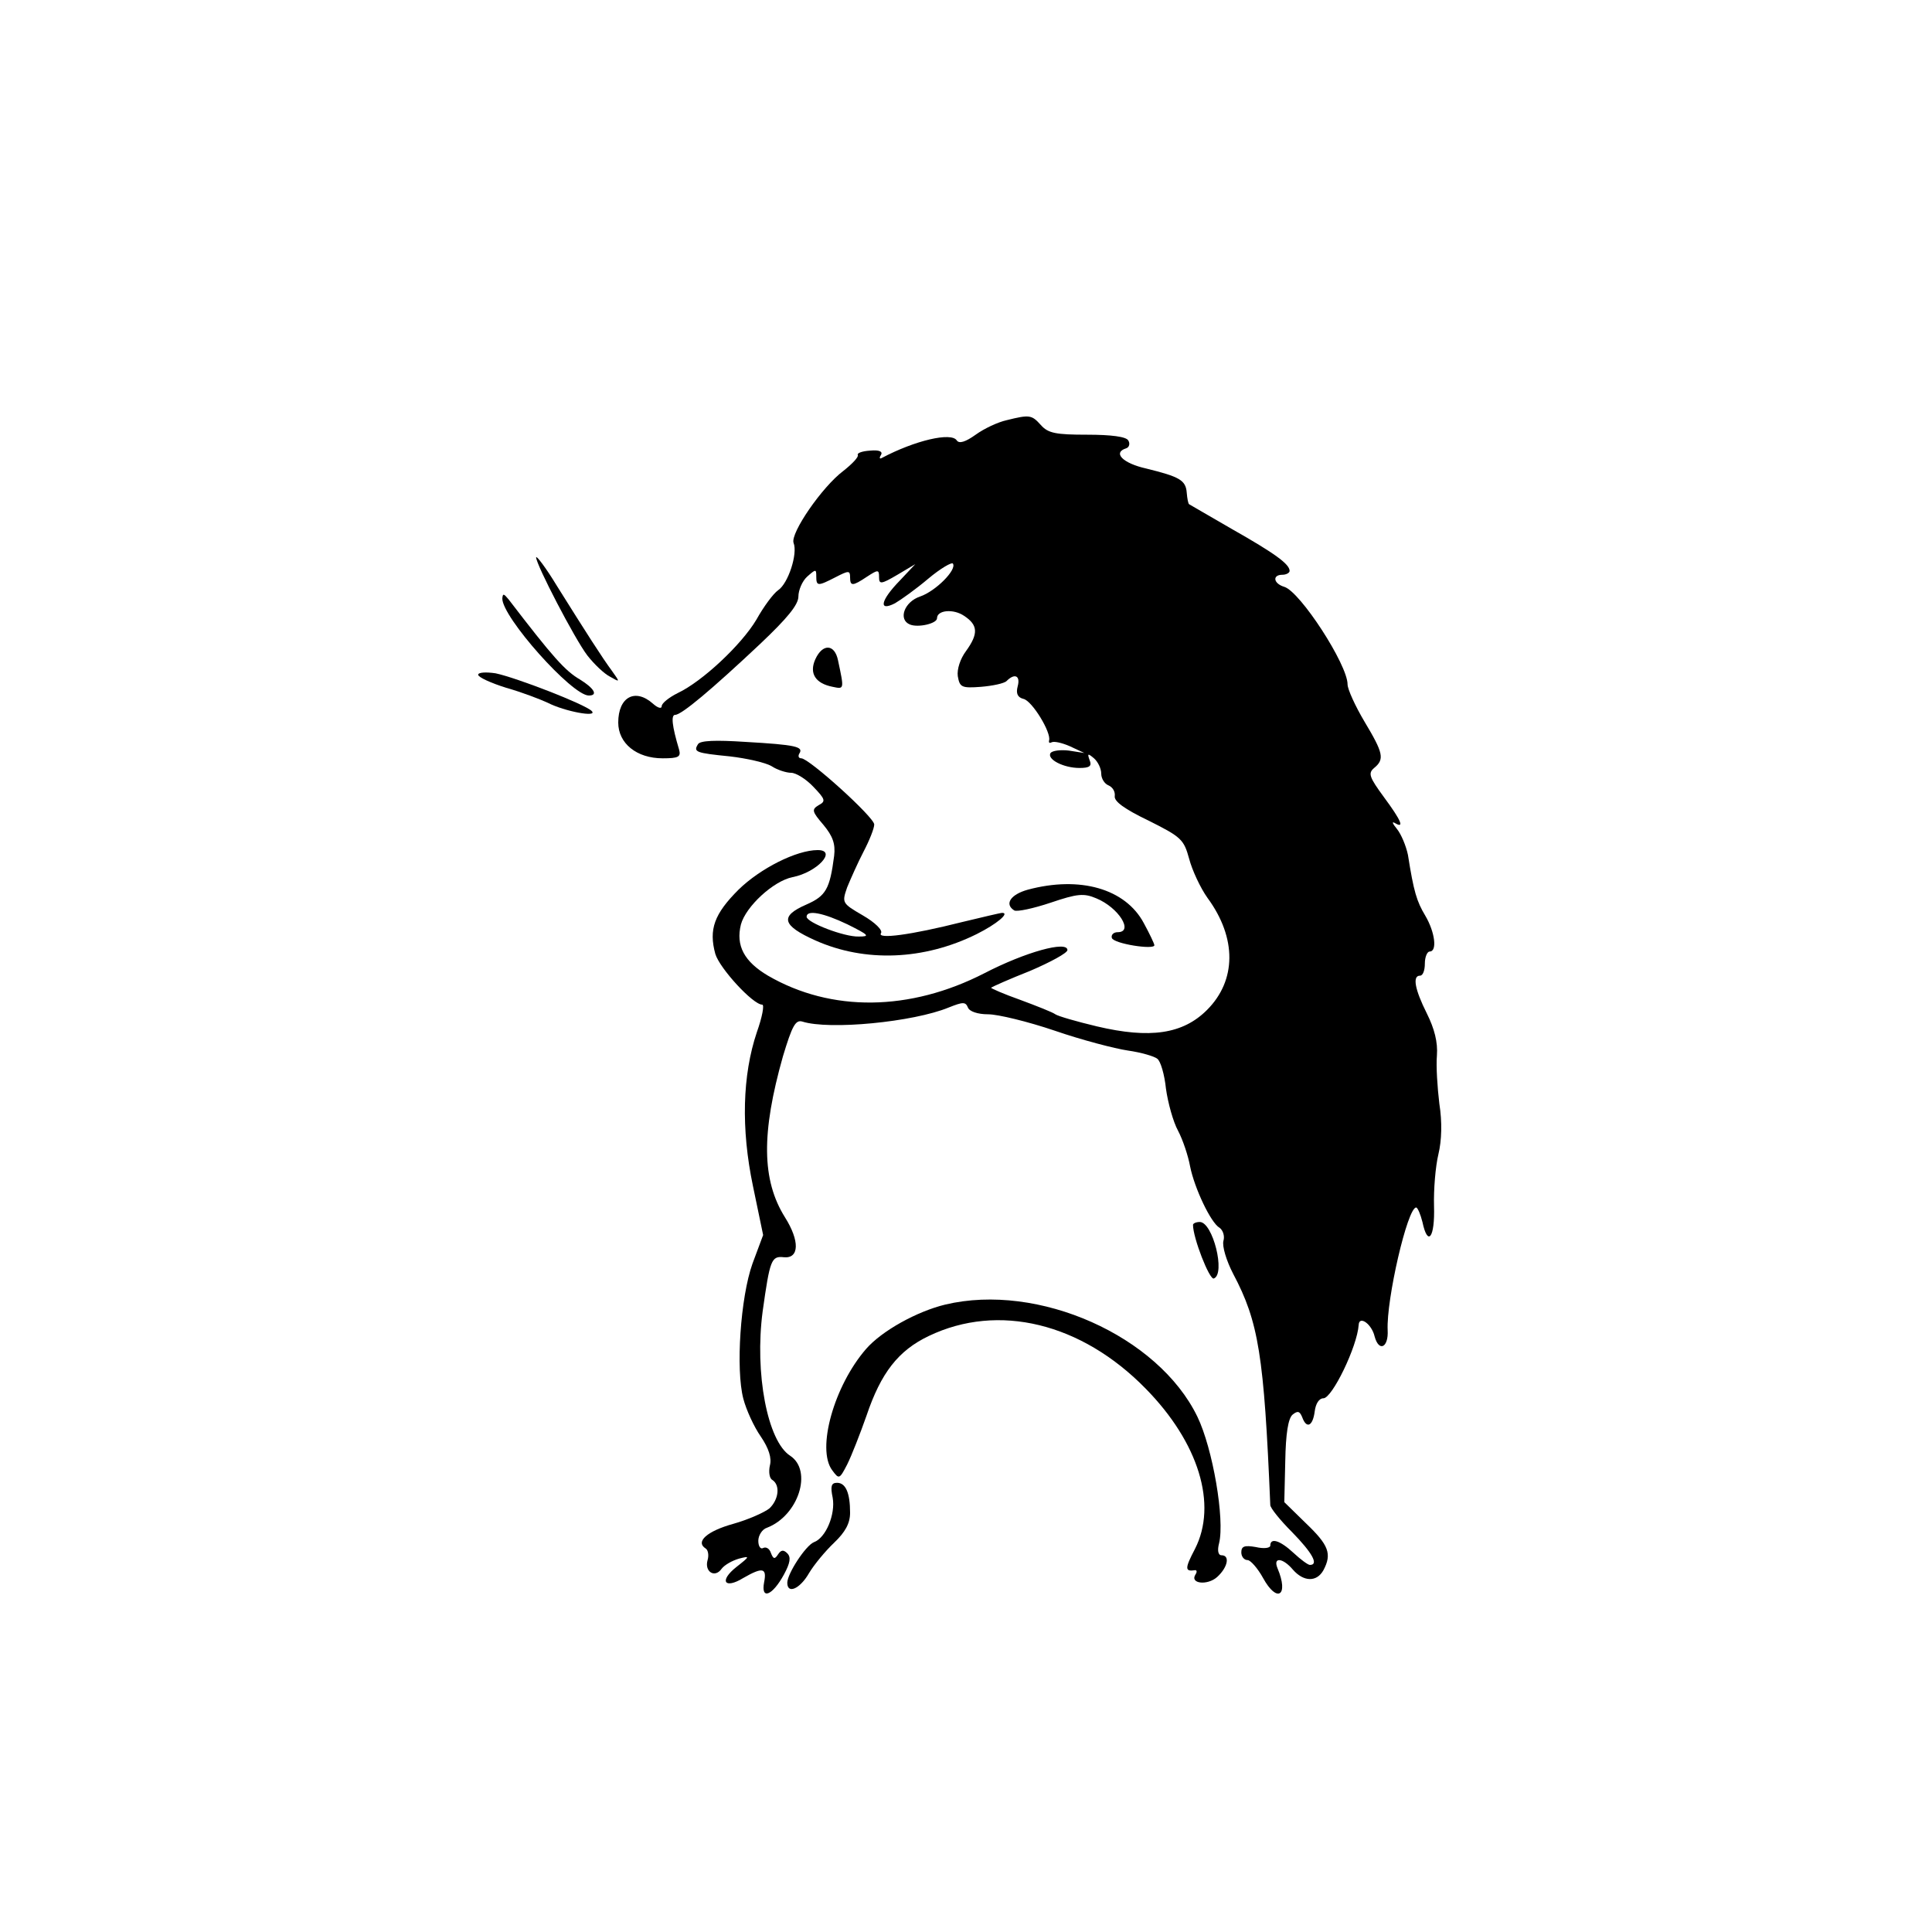
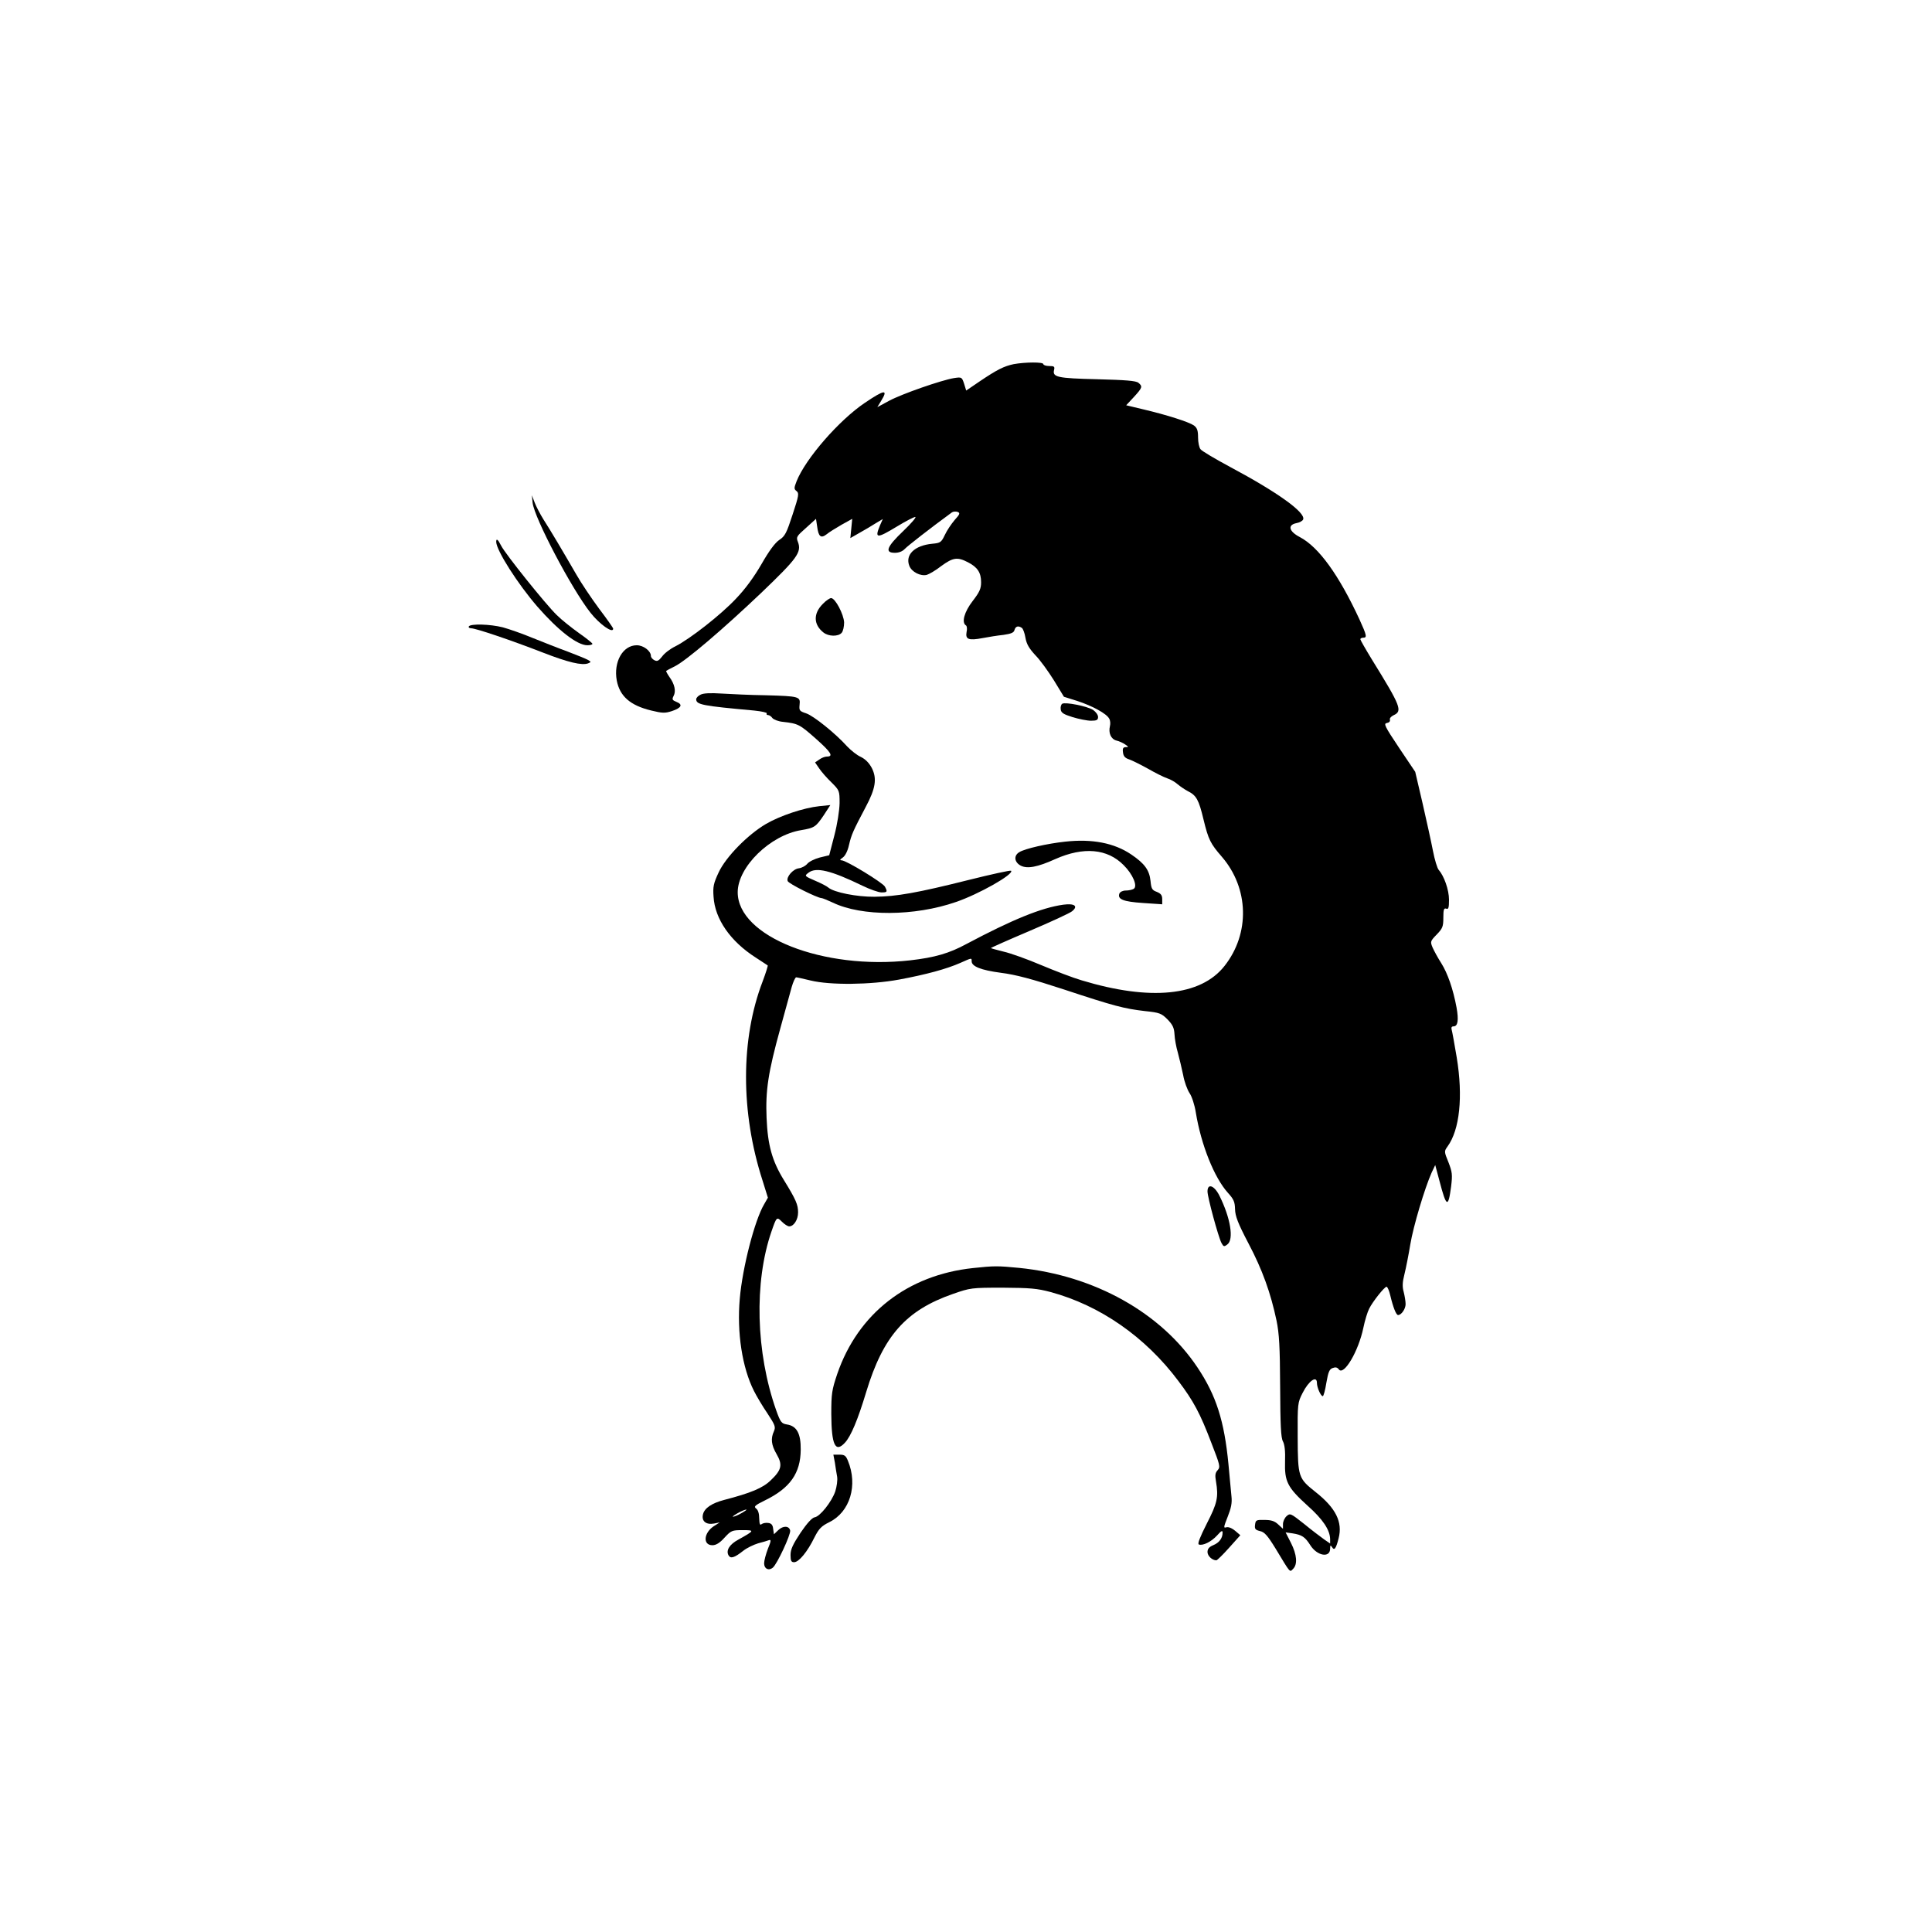
- <svg xmlns="http://www.w3.org/2000/svg" version="1.0" width="400pt" height="400pt" viewBox="0 0 400 400" preserveAspectRatio="xMidYMid meet">
-   <g transform="translate(0,400) scale(0.1,-0.1)" fill="#000000" stroke="none">
-     <path d="M2084 3130 c-18 -4 -46 -17 -64 -30 -21 -15 -34 -19 -39 -12 -11 18 -87 0 -155 -36 -5 -3 -6 0 -2 6 4 7 -3 11 -23 9 -16 -1 -27 -5 -25 -9 2 -4 -11 -18 -30 -33 -44 -33 -110 -129 -103 -149 9 -22 -11 -84 -32 -98 -10 -7 -30 -34 -45 -61 -31 -52 -112 -128 -163 -152 -18 -9 -33 -21 -33 -27 0 -6 -8 -4 -18 5 -37 33 -72 14 -72 -39 0 -43 38 -74 92 -74 33 0 38 3 34 18 -15 50 -17 72 -8 72 13 0 75 52 176 147 56 53 79 81 79 98 0 13 8 32 18 41 18 16 19 16 19 1 0 -21 3 -21 40 -2 27 14 30 14 30 0 0 -19 5 -19 35 1 23 15 25 15 25 -1 0 -15 4 -15 38 5 l37 22 -32 -34 c-40 -41 -45 -65 -10 -47 12 7 43 29 69 51 25 21 49 35 51 31 8 -13 -36 -57 -68 -68 -33 -11 -46 -48 -21 -58 17 -7 56 2 56 13 0 17 34 20 56 5 29 -19 30 -37 4 -73 -12 -16 -19 -38 -17 -52 4 -23 8 -25 48 -22 24 2 48 7 53 12 17 17 29 11 23 -11 -4 -15 0 -23 12 -26 18 -4 58 -70 53 -86 -1 -5 1 -6 5 -4 5 3 22 -1 38 -8 l30 -14 -32 5 c-17 2 -34 0 -38 -5 -8 -13 27 -31 60 -31 21 0 26 4 21 16 -5 14 -4 15 9 4 8 -7 15 -21 15 -32 0 -10 7 -21 15 -24 9 -4 14 -13 13 -22 -2 -11 20 -27 70 -51 68 -34 73 -39 84 -79 6 -23 23 -60 38 -81 61 -83 60 -171 -1 -232 -50 -50 -118 -60 -228 -34 -42 10 -80 21 -86 25 -5 4 -38 17 -73 30 -34 12 -61 24 -60 25 2 2 38 18 81 35 42 18 77 37 77 43 0 20 -87 -4 -172 -48 -154 -79 -317 -81 -448 -5 -49 29 -67 62 -56 106 10 37 67 90 107 98 51 10 93 56 52 56 -44 0 -119 -38 -164 -82 -50 -50 -62 -82 -48 -133 9 -30 78 -105 97 -105 5 0 0 -26 -11 -57 -30 -89 -33 -200 -8 -319 l21 -101 -22 -59 c-25 -70 -35 -219 -19 -280 6 -23 22 -58 36 -78 17 -25 23 -45 19 -60 -3 -13 -1 -27 5 -30 17 -11 13 -41 -6 -59 -10 -8 -43 -23 -75 -32 -54 -15 -79 -37 -57 -51 5 -3 7 -14 4 -24 -7 -24 15 -38 29 -18 6 8 22 17 36 21 23 6 23 5 -5 -17 -37 -29 -25 -47 14 -23 40 23 49 21 43 -9 -7 -37 17 -28 41 16 13 24 15 36 7 44 -8 8 -13 7 -19 -2 -7 -11 -10 -10 -15 3 -3 9 -10 13 -16 10 -5 -3 -10 3 -10 15 0 11 8 24 18 27 65 25 95 118 48 149 -47 30 -74 171 -57 299 15 107 18 115 44 112 32 -3 33 34 2 83 -48 77 -49 174 -4 333 19 63 26 76 40 72 56 -18 230 -1 303 29 30 12 35 12 40 0 3 -8 20 -14 42 -14 20 0 82 -15 138 -34 55 -19 124 -37 151 -41 28 -4 55 -12 61 -17 7 -5 15 -33 18 -62 4 -29 15 -69 25 -87 10 -19 21 -52 25 -74 9 -45 43 -117 61 -127 7 -5 11 -17 8 -27 -3 -11 6 -41 20 -68 53 -100 64 -169 77 -479 0 -6 20 -31 45 -56 42 -43 56 -68 37 -68 -4 0 -19 11 -34 25 -28 26 -48 32 -48 15 0 -5 -13 -7 -30 -3 -23 4 -30 2 -30 -11 0 -9 6 -16 13 -16 6 0 21 -17 32 -37 29 -53 54 -37 30 20 -10 24 11 22 32 -3 22 -25 49 -26 63 -1 18 34 11 52 -36 97 l-45 44 2 85 c1 57 6 88 15 96 11 9 15 7 20 -5 9 -25 22 -19 26 12 2 16 9 27 18 27 18 0 70 107 73 152 1 20 27 2 33 -24 9 -33 29 -23 27 13 -3 63 41 254 59 254 3 0 9 -14 13 -30 11 -52 26 -33 24 33 -1 34 3 82 9 107 7 29 8 67 2 105 -4 33 -7 78 -5 100 2 27 -5 55 -21 87 -25 50 -30 78 -14 78 6 0 10 11 10 25 0 14 5 25 10 25 16 0 11 40 -9 74 -18 30 -24 50 -36 126 -4 19 -14 43 -23 54 -9 11 -11 16 -4 12 20 -12 14 4 -23 54 -30 41 -33 49 -20 60 22 18 19 31 -20 96 -19 32 -35 67 -35 77 0 41 -98 192 -131 202 -23 7 -25 25 -4 25 8 0 15 4 15 8 0 14 -30 36 -120 87 -47 27 -86 50 -88 51 -2 1 -4 12 -5 24 -2 26 -15 33 -84 50 -49 11 -70 33 -41 42 6 2 8 10 4 16 -4 8 -36 12 -85 12 -65 0 -81 3 -96 20 -19 21 -23 22 -71 10z" />
-     <path d="M1110 2846 c0 -15 80 -169 106 -203 14 -18 35 -38 47 -44 21 -12 21 -12 4 12 -20 27 -52 77 -114 176 -23 38 -43 64 -43 59z" />
-     <path d="M1040 2761 c-1 -38 144 -201 179 -201 20 0 11 15 -18 33 -31 18 -56 46 -148 166 -10 12 -12 13 -13 2z" />
-     <path d="M1688 2635 c-13 -29 0 -50 36 -57 24 -5 24 -6 11 55 -7 34 -32 35 -47 2z" />
-     <path d="M990 2603 c0 -5 26 -17 58 -27 32 -9 71 -24 86 -31 35 -18 105 -31 91 -17 -14 14 -156 69 -199 78 -20 3 -36 2 -36 -3z" />
-     <path d="M1445 2459 c-10 -16 -4 -18 66 -25 35 -4 74 -13 86 -20 12 -8 31 -14 41 -14 10 0 31 -13 46 -29 25 -26 26 -30 11 -38 -15 -9 -14 -13 10 -41 19 -23 25 -39 22 -64 -9 -69 -17 -83 -58 -101 -55 -24 -50 -43 19 -74 103 -46 225 -41 334 13 42 21 69 44 53 44 -4 0 -41 -9 -83 -19 -107 -27 -177 -36 -168 -23 4 6 -12 22 -38 37 -43 25 -43 26 -32 58 7 17 22 51 34 74 12 23 22 48 22 56 0 15 -135 137 -151 137 -6 0 -7 5 -4 10 9 14 -7 18 -112 24 -61 4 -94 3 -98 -5z m310 -373 c44 -22 47 -25 23 -25 -30 -1 -108 29 -108 41 0 15 35 8 85 -16z" />
-     <path d="M2128 2158 c-36 -10 -49 -30 -28 -43 6 -3 39 4 75 16 56 19 69 20 95 9 46 -19 78 -70 44 -70 -9 0 -14 -6 -12 -12 4 -12 88 -25 88 -15 0 3 -10 24 -22 46 -38 71 -132 98 -240 69z" />
-     <path d="M2470 1464 c0 -27 34 -114 43 -111 25 9 -2 117 -29 117 -8 0 -14 -3 -14 -6z" />
-     <path d="M1957 1299 c-58 -14 -131 -54 -164 -92 -66 -76 -103 -207 -70 -251 14 -19 15 -19 31 12 9 18 27 64 40 101 30 89 66 135 129 165 144 69 316 27 449 -109 110 -112 149 -240 102 -332 -21 -40 -21 -47 -1 -44 5 1 6 -3 2 -9 -12 -19 25 -23 45 -5 22 20 27 45 9 45 -7 0 -9 10 -5 25 12 49 -13 196 -45 262 -81 167 -329 278 -522 232z" />
-     <path d="M1724 899 c6 -34 -14 -83 -39 -92 -17 -7 -55 -65 -55 -84 0 -24 26 -13 45 20 10 17 34 46 52 63 23 22 33 40 33 62 0 41 -9 62 -27 62 -12 0 -14 -7 -9 -31z" />
+ <svg xmlns="http://www.w3.org/2000/svg" version="1.0" width="1024pt" height="1024pt" viewBox="0 0 1024 1024" preserveAspectRatio="xMidYMid meet">
+   <g transform="translate(0,1024) scale(0.1,-0.1)" fill="#000000" stroke="none">
+     <path d="M5373 8310 c-52 -11 -88 -29 -180 -91 l-72 -49 -11 36 c-12 36 -13 36 -54 30 -66 -11 -274 -83 -343 -120 l-63 -34 20 33 c39 63 19 61 -86 -10 -138 -93 -315 -297 -362 -416 -14 -36 -14 -41 0 -52 14 -11 12 -24 -21 -124 -32 -98 -40 -115 -71 -135 -23 -16 -54 -58 -94 -128 -40 -69 -86 -132 -136 -184 -80 -85 -242 -212 -321 -252 -27 -13 -58 -37 -70 -54 -18 -23 -26 -27 -41 -19 -10 5 -18 15 -18 22 0 27 -40 57 -75 57 -74 0 -124 -88 -106 -187 16 -83 71 -132 183 -159 58 -14 72 -15 109 -3 51 17 60 35 24 49 -22 9 -24 13 -15 31 14 25 6 63 -22 101 -11 16 -19 31 -17 32 2 2 22 13 45 24 62 31 257 198 459 390 191 183 215 215 194 270 -10 25 -7 30 43 74 l53 48 6 -40 c7 -55 20 -65 50 -42 13 11 49 33 80 51 l56 31 -5 -51 -5 -51 49 28 c27 15 66 38 86 51 l37 22 -15 -34 c-29 -70 -18 -71 91 -5 46 28 89 50 96 50 8 0 -21 -34 -63 -74 -88 -84 -101 -116 -45 -116 22 0 41 8 53 21 15 16 133 108 249 193 7 5 20 6 30 3 15 -6 13 -12 -15 -43 -17 -20 -41 -55 -52 -79 -19 -40 -24 -43 -67 -47 -94 -9 -145 -59 -121 -118 13 -32 59 -55 92 -47 13 4 48 24 77 47 62 45 85 49 141 20 51 -26 70 -55 70 -106 0 -34 -8 -52 -45 -100 -44 -57 -60 -114 -35 -129 5 -3 7 -19 3 -35 -7 -39 11 -46 85 -32 31 6 81 14 111 17 41 6 55 12 58 26 6 20 20 24 39 11 6 -4 15 -27 19 -52 6 -34 19 -56 52 -92 25 -25 69 -86 99 -134 l53 -87 70 -22 c80 -26 156 -67 170 -94 6 -10 7 -27 4 -39 -9 -37 5 -69 34 -77 14 -3 36 -13 47 -21 18 -12 19 -14 3 -14 -14 0 -18 -7 -15 -27 2 -21 11 -31 33 -38 17 -6 61 -28 99 -49 38 -22 84 -45 102 -51 19 -6 44 -21 56 -32 13 -11 38 -28 55 -37 44 -22 57 -45 82 -150 26 -107 37 -128 97 -197 144 -167 150 -407 14 -579 -126 -160 -394 -186 -757 -76 -45 13 -141 50 -215 81 -73 31 -162 63 -198 71 -36 9 -66 17 -68 19 -2 1 90 42 203 90 113 48 215 95 227 105 34 27 14 43 -46 35 -116 -16 -270 -79 -513 -208 -92 -50 -168 -72 -299 -87 -461 -52 -914 126 -914 361 0 134 172 302 336 329 71 12 78 17 120 79 l35 54 -59 -6 c-83 -9 -206 -50 -282 -94 -97 -57 -213 -175 -251 -257 -27 -58 -31 -75 -27 -129 7 -118 89 -236 223 -322 33 -22 62 -40 64 -42 2 -1 -10 -40 -27 -85 -117 -305 -117 -693 -1 -1053 l29 -93 -20 -35 c-50 -84 -115 -336 -129 -500 -16 -181 13 -366 75 -489 14 -28 46 -82 72 -120 40 -61 44 -71 34 -94 -18 -39 -14 -73 14 -121 33 -57 27 -84 -31 -139 -42 -41 -105 -67 -247 -104 -65 -17 -104 -43 -112 -76 -9 -36 16 -57 59 -49 l30 6 -33 -21 c-53 -36 -57 -100 -6 -100 19 0 39 12 64 40 35 38 40 40 96 40 65 0 64 -2 -22 -50 -47 -25 -67 -57 -53 -83 11 -20 31 -14 79 24 19 15 55 32 78 39 24 6 50 14 58 17 12 4 11 -5 -6 -46 -11 -29 -20 -63 -20 -77 0 -29 24 -41 46 -23 23 19 96 176 92 197 -5 25 -37 27 -63 2 l-23 -22 -4 28 c-2 21 -9 30 -26 32 -13 2 -28 -1 -35 -6 -9 -8 -12 0 -13 30 0 25 -6 45 -16 52 -14 11 -8 17 47 44 133 65 188 144 189 268 1 86 -21 126 -73 134 -29 5 -34 11 -57 75 -108 306 -118 679 -25 948 27 78 28 79 56 51 13 -13 30 -24 38 -24 24 0 47 35 47 74 0 41 -11 67 -75 171 -63 102 -86 186 -92 330 -6 145 8 240 73 475 25 91 52 189 60 218 8 28 19 52 24 52 5 0 39 -8 77 -17 103 -25 316 -23 468 5 145 27 251 56 324 88 63 28 61 28 61 9 0 -27 49 -47 155 -61 79 -10 165 -33 333 -88 269 -89 320 -102 431 -115 77 -8 87 -12 119 -44 27 -28 35 -44 37 -78 1 -24 9 -69 18 -99 8 -30 21 -84 28 -118 6 -35 22 -78 34 -96 12 -17 27 -63 33 -102 28 -172 98 -346 170 -426 31 -34 37 -48 38 -87 1 -37 15 -74 71 -181 74 -140 118 -263 149 -410 14 -68 18 -138 19 -350 1 -204 4 -271 15 -290 9 -17 13 -52 11 -106 -3 -106 12 -137 119 -234 82 -73 119 -129 120 -178 l0 -23 -32 22 c-18 13 -66 49 -106 82 -71 56 -74 58 -93 41 -10 -9 -19 -28 -19 -42 l0 -25 -25 23 c-19 18 -37 24 -73 24 -44 1 -47 -1 -50 -26 -3 -22 2 -27 26 -33 24 -5 40 -23 83 -93 81 -134 74 -126 93 -107 24 24 20 75 -12 138 l-28 55 36 -5 c51 -8 67 -19 95 -63 36 -57 105 -69 105 -18 0 18 2 20 10 8 12 -20 21 -9 35 47 22 86 -15 160 -121 244 -93 74 -95 79 -96 291 -1 179 0 184 26 235 32 64 76 95 76 53 0 -23 20 -70 31 -70 4 0 13 32 19 71 10 57 16 72 33 78 15 6 25 4 33 -7 26 -36 104 95 130 220 8 39 22 85 31 102 19 38 81 116 92 116 5 0 14 -21 20 -47 15 -63 31 -103 41 -103 18 0 40 33 40 58 0 15 -5 44 -10 64 -8 28 -7 52 4 95 8 32 22 103 31 158 16 96 76 297 113 380 l19 40 23 -86 c36 -138 46 -143 61 -29 8 65 6 78 -14 130 -23 56 -23 58 -5 83 65 89 83 265 49 472 -12 72 -24 138 -27 148 -3 11 0 17 10 17 23 0 28 33 16 100 -18 97 -47 181 -81 235 -18 28 -38 65 -46 83 -13 31 -12 34 22 69 31 32 35 42 35 89 0 43 3 52 15 48 12 -5 15 4 15 47 0 53 -26 126 -55 159 -7 8 -21 53 -30 100 -9 47 -34 160 -55 252 l-39 167 -86 128 c-76 114 -83 128 -64 131 12 2 18 9 16 17 -3 7 5 17 19 24 49 22 39 47 -115 296 -33 54 -61 103 -61 107 0 4 7 8 15 8 22 0 19 12 -20 98 -109 235 -215 382 -315 435 -58 30 -67 64 -20 74 18 3 34 12 37 20 14 36 -134 143 -387 278 -80 43 -151 85 -157 94 -7 8 -13 36 -13 62 0 38 -5 51 -22 64 -28 19 -144 56 -267 85 l-92 22 41 44 c45 49 47 56 24 75 -13 11 -68 15 -219 19 -212 5 -238 11 -228 50 4 17 0 20 -26 20 -17 0 -31 5 -31 10 0 12 -96 11 -157 0z m-1443 -6090 c-19 -11 -39 -19 -45 -19 -5 0 6 8 25 19 19 11 40 19 45 19 6 0 -6 -8 -25 -19z" />
+     <path d="M2823 7575 c9 -80 207 -457 307 -583 48 -61 120 -112 120 -84 0 4 -33 51 -74 105 -40 54 -96 137 -122 183 -70 121 -135 231 -173 290 -18 29 -39 69 -47 90 l-15 39 4 -40z" />
+     <path d="M2630 7368 c1 -46 115 -224 218 -343 109 -125 211 -205 265 -205 15 0 27 3 27 8 -1 4 -33 30 -72 57 -39 28 -92 70 -117 95 -58 56 -273 324 -295 368 -17 34 -26 40 -26 20z" />
+     <path d="M4362 7040 c-52 -51 -51 -110 2 -152 27 -22 79 -23 97 -2 8 9 13 34 13 55 -2 43 -47 129 -69 129 -7 0 -27 -13 -43 -30z" />
+     <path d="M2485 6920 c-3 -5 2 -10 12 -10 25 0 214 -64 381 -129 134 -52 206 -69 239 -57 17 7 17 8 -2 19 -11 6 -58 25 -105 43 -47 17 -130 50 -185 72 -55 23 -127 48 -160 57 -67 17 -171 20 -180 5z" />
+     <path d="M3713 6558 c-13 -6 -23 -17 -23 -24 0 -29 32 -35 307 -60 40 -4 70 -11 67 -15 -3 -5 0 -9 7 -9 6 0 17 -7 23 -16 7 -8 32 -18 56 -20 81 -9 89 -14 175 -90 81 -72 94 -94 57 -94 -10 0 -28 -7 -40 -16 l-22 -15 22 -32 c12 -18 41 -51 65 -74 42 -42 43 -44 43 -110 -1 -40 -12 -111 -28 -172 l-27 -104 -50 -12 c-27 -7 -57 -22 -66 -33 -9 -11 -29 -22 -44 -24 -31 -3 -69 -46 -60 -68 5 -14 158 -90 179 -90 5 0 32 -11 60 -24 153 -74 433 -73 652 3 121 41 310 148 293 166 -4 3 -105 -19 -225 -49 -271 -68 -383 -88 -499 -89 -92 -1 -215 23 -245 49 -8 7 -37 22 -65 34 -62 27 -63 27 -39 45 40 30 117 12 284 -69 41 -20 87 -36 102 -36 31 0 33 3 18 31 -12 21 -205 139 -229 139 -11 0 -10 4 6 15 13 9 26 35 33 67 13 55 21 73 88 200 53 99 61 151 33 207 -15 28 -34 47 -58 59 -21 9 -53 35 -73 56 -62 69 -178 162 -217 175 -36 12 -38 15 -35 46 5 43 -2 45 -180 50 -79 1 -183 6 -233 9 -59 4 -98 2 -112 -6z" />
+     <path d="M5630 6510 c-6 -4 -10 -17 -8 -30 2 -18 15 -26 63 -41 33 -10 77 -19 98 -19 30 0 37 4 37 20 0 11 -12 27 -26 37 -31 20 -147 43 -164 33z" />
+     <path d="M5645 5779 c-93 -10 -214 -37 -243 -56 -30 -18 -26 -53 8 -71 35 -18 89 -8 184 35 149 66 275 55 361 -32 49 -48 76 -112 54 -126 -8 -5 -27 -9 -42 -9 -16 0 -30 -7 -34 -16 -11 -30 19 -43 125 -50 l102 -7 0 27 c0 21 -7 30 -29 39 -25 9 -29 17 -33 58 -6 57 -31 92 -102 140 -90 61 -207 84 -351 68z" />
+     <path d="M6400 3925 c0 -30 57 -240 74 -273 11 -20 14 -21 31 -8 36 26 17 141 -42 259 -27 54 -63 67 -63 22z" />
+     <path d="M5157 3519 c-347 -37 -609 -241 -719 -560 -29 -86 -32 -105 -32 -214 1 -163 21 -207 72 -152 32 34 69 123 113 269 90 297 210 433 460 520 92 32 97 33 264 33 145 -1 182 -4 253 -23 263 -71 503 -238 678 -472 80 -106 115 -171 175 -329 45 -116 48 -126 33 -143 -13 -14 -15 -27 -9 -60 14 -83 7 -115 -49 -224 -36 -71 -50 -107 -42 -110 21 -8 66 14 97 48 22 25 29 28 29 15 0 -30 -18 -54 -50 -67 -21 -9 -30 -19 -30 -36 0 -21 25 -44 47 -44 4 0 35 30 67 66 l60 67 -28 24 c-17 14 -35 21 -46 18 -16 -5 -15 0 7 56 18 45 24 73 20 108 -2 25 -10 102 -16 171 -22 229 -65 364 -164 512 -194 291 -547 488 -946 528 -114 11 -131 11 -244 -1z" />
+     <path d="M4425 2488 c3 -24 9 -57 12 -75 3 -18 -2 -53 -10 -78 -19 -55 -81 -133 -109 -137 -14 -2 -41 -32 -75 -82 -41 -62 -53 -88 -53 -118 0 -31 4 -38 19 -38 25 0 71 56 107 130 25 49 37 61 81 83 108 54 151 195 97 325 -11 27 -18 32 -45 32 l-32 0 8 -42z" />
  </g>
</svg>
